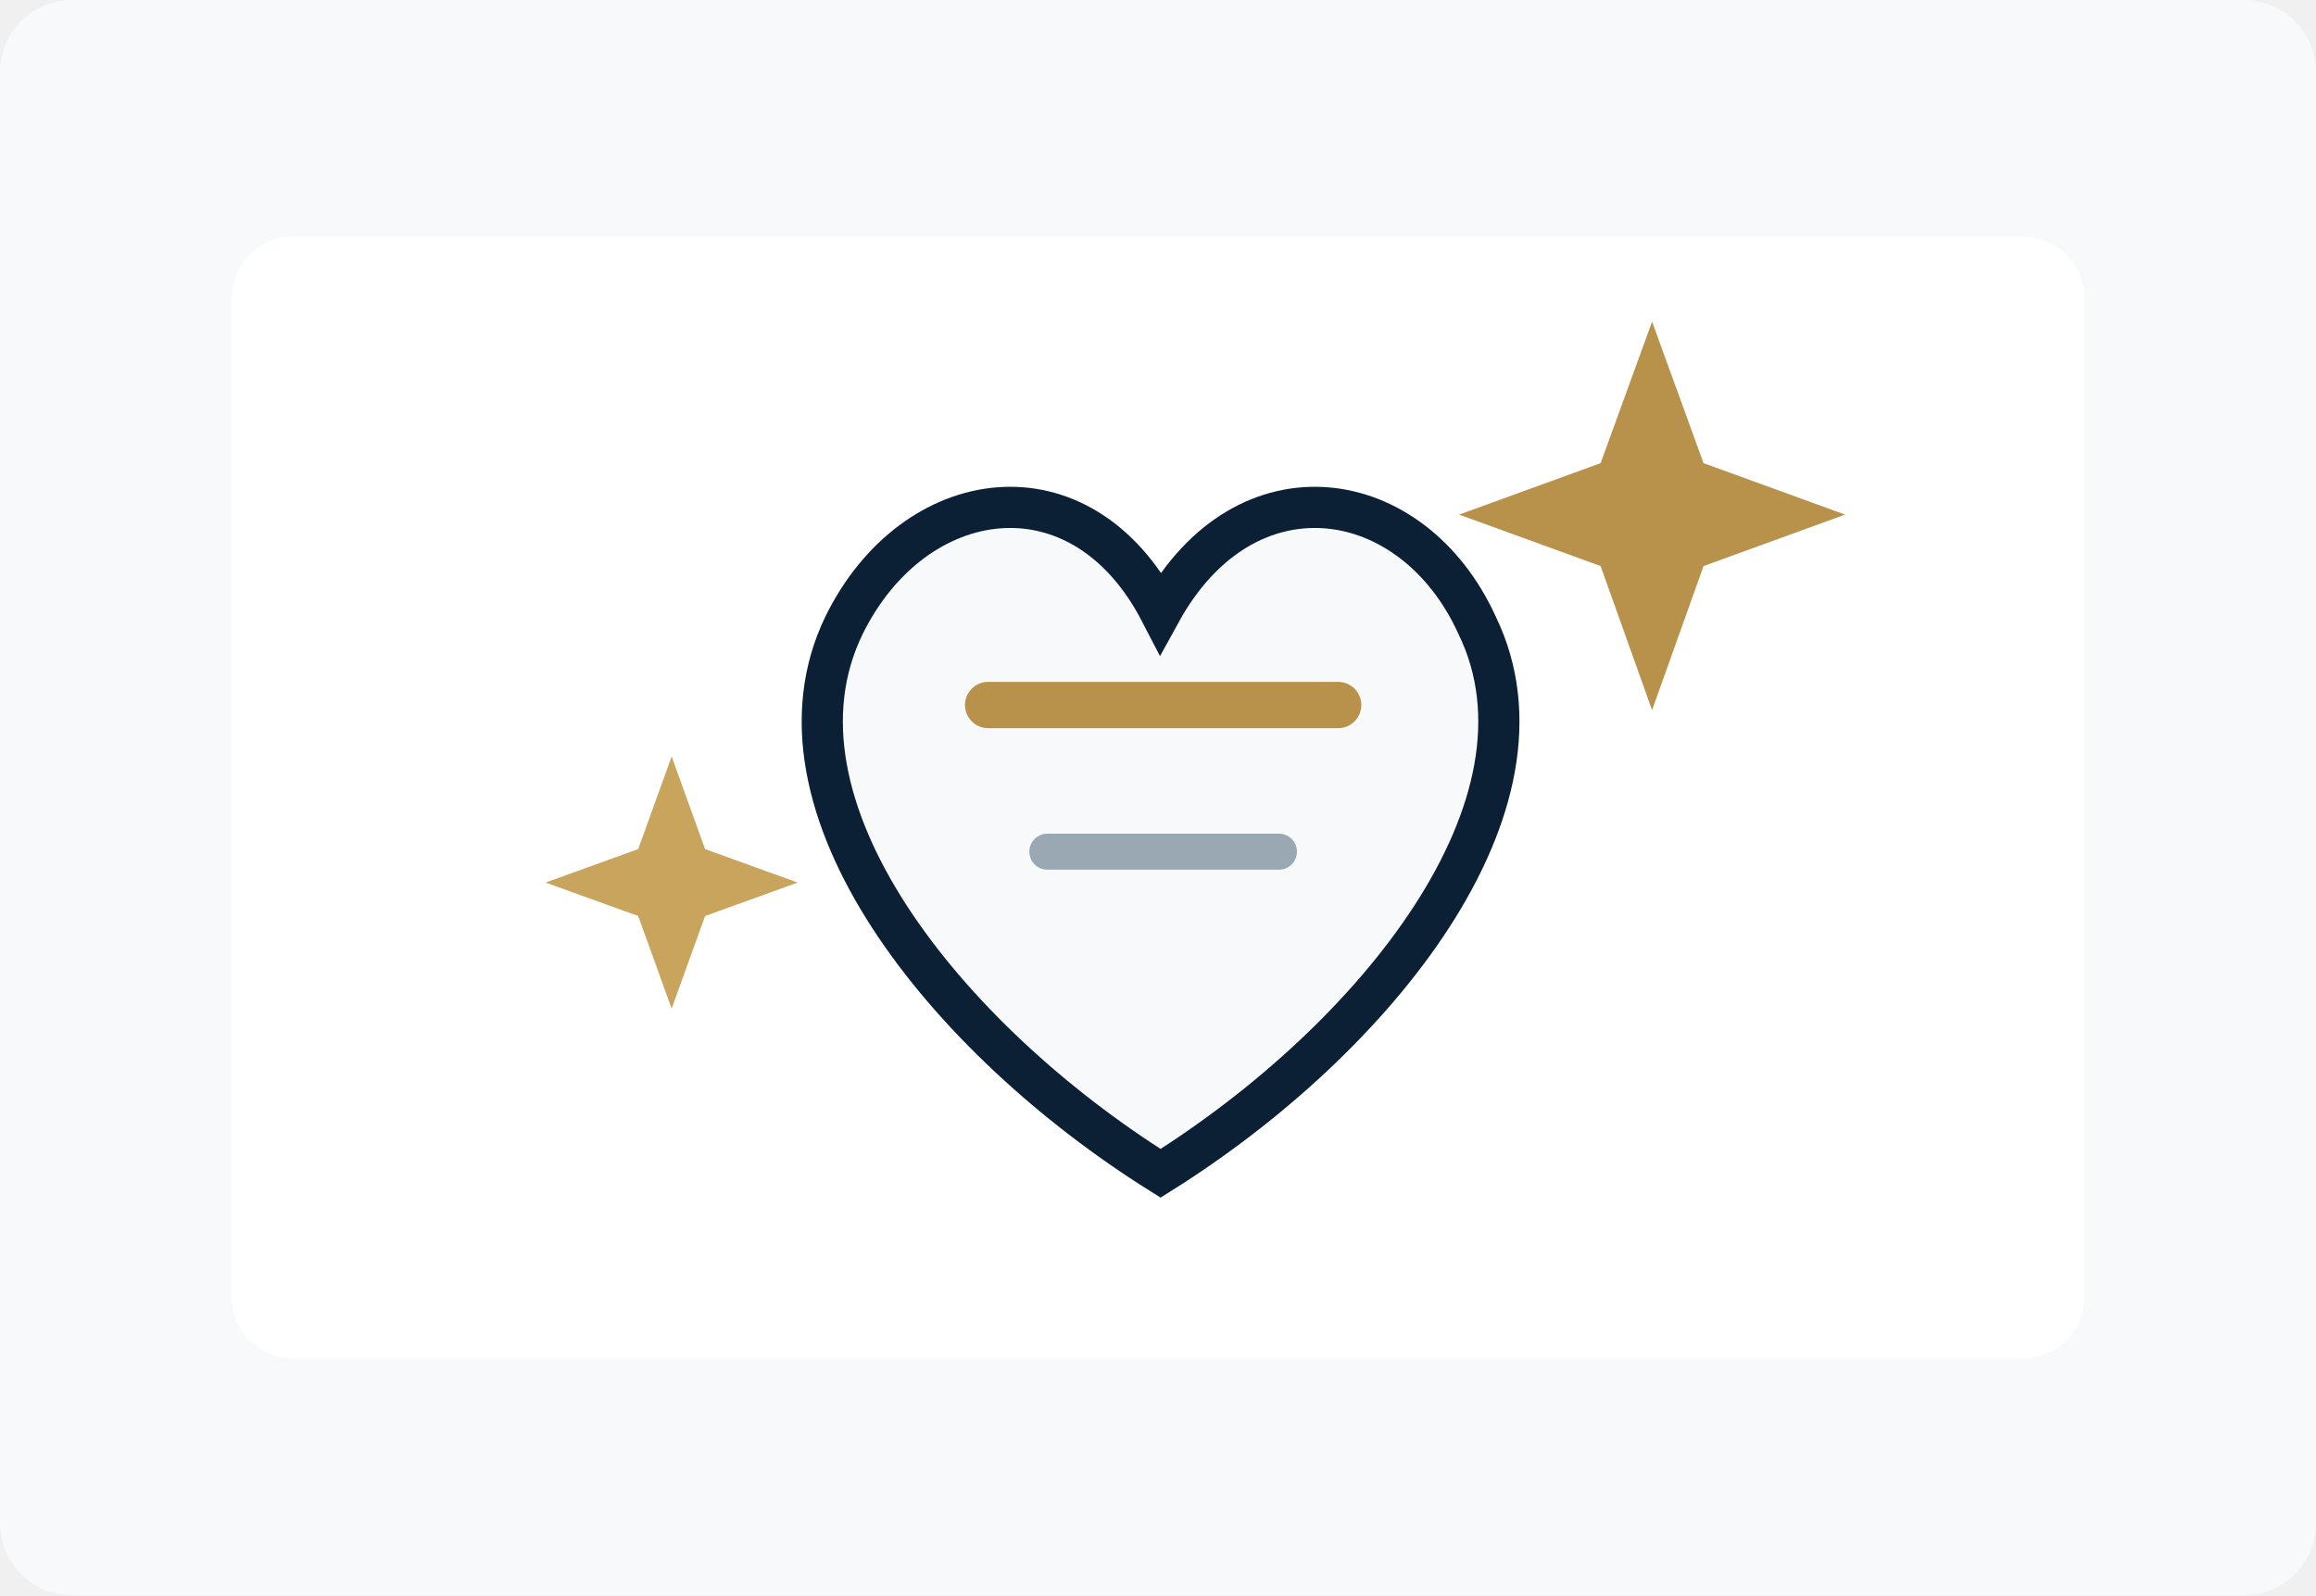
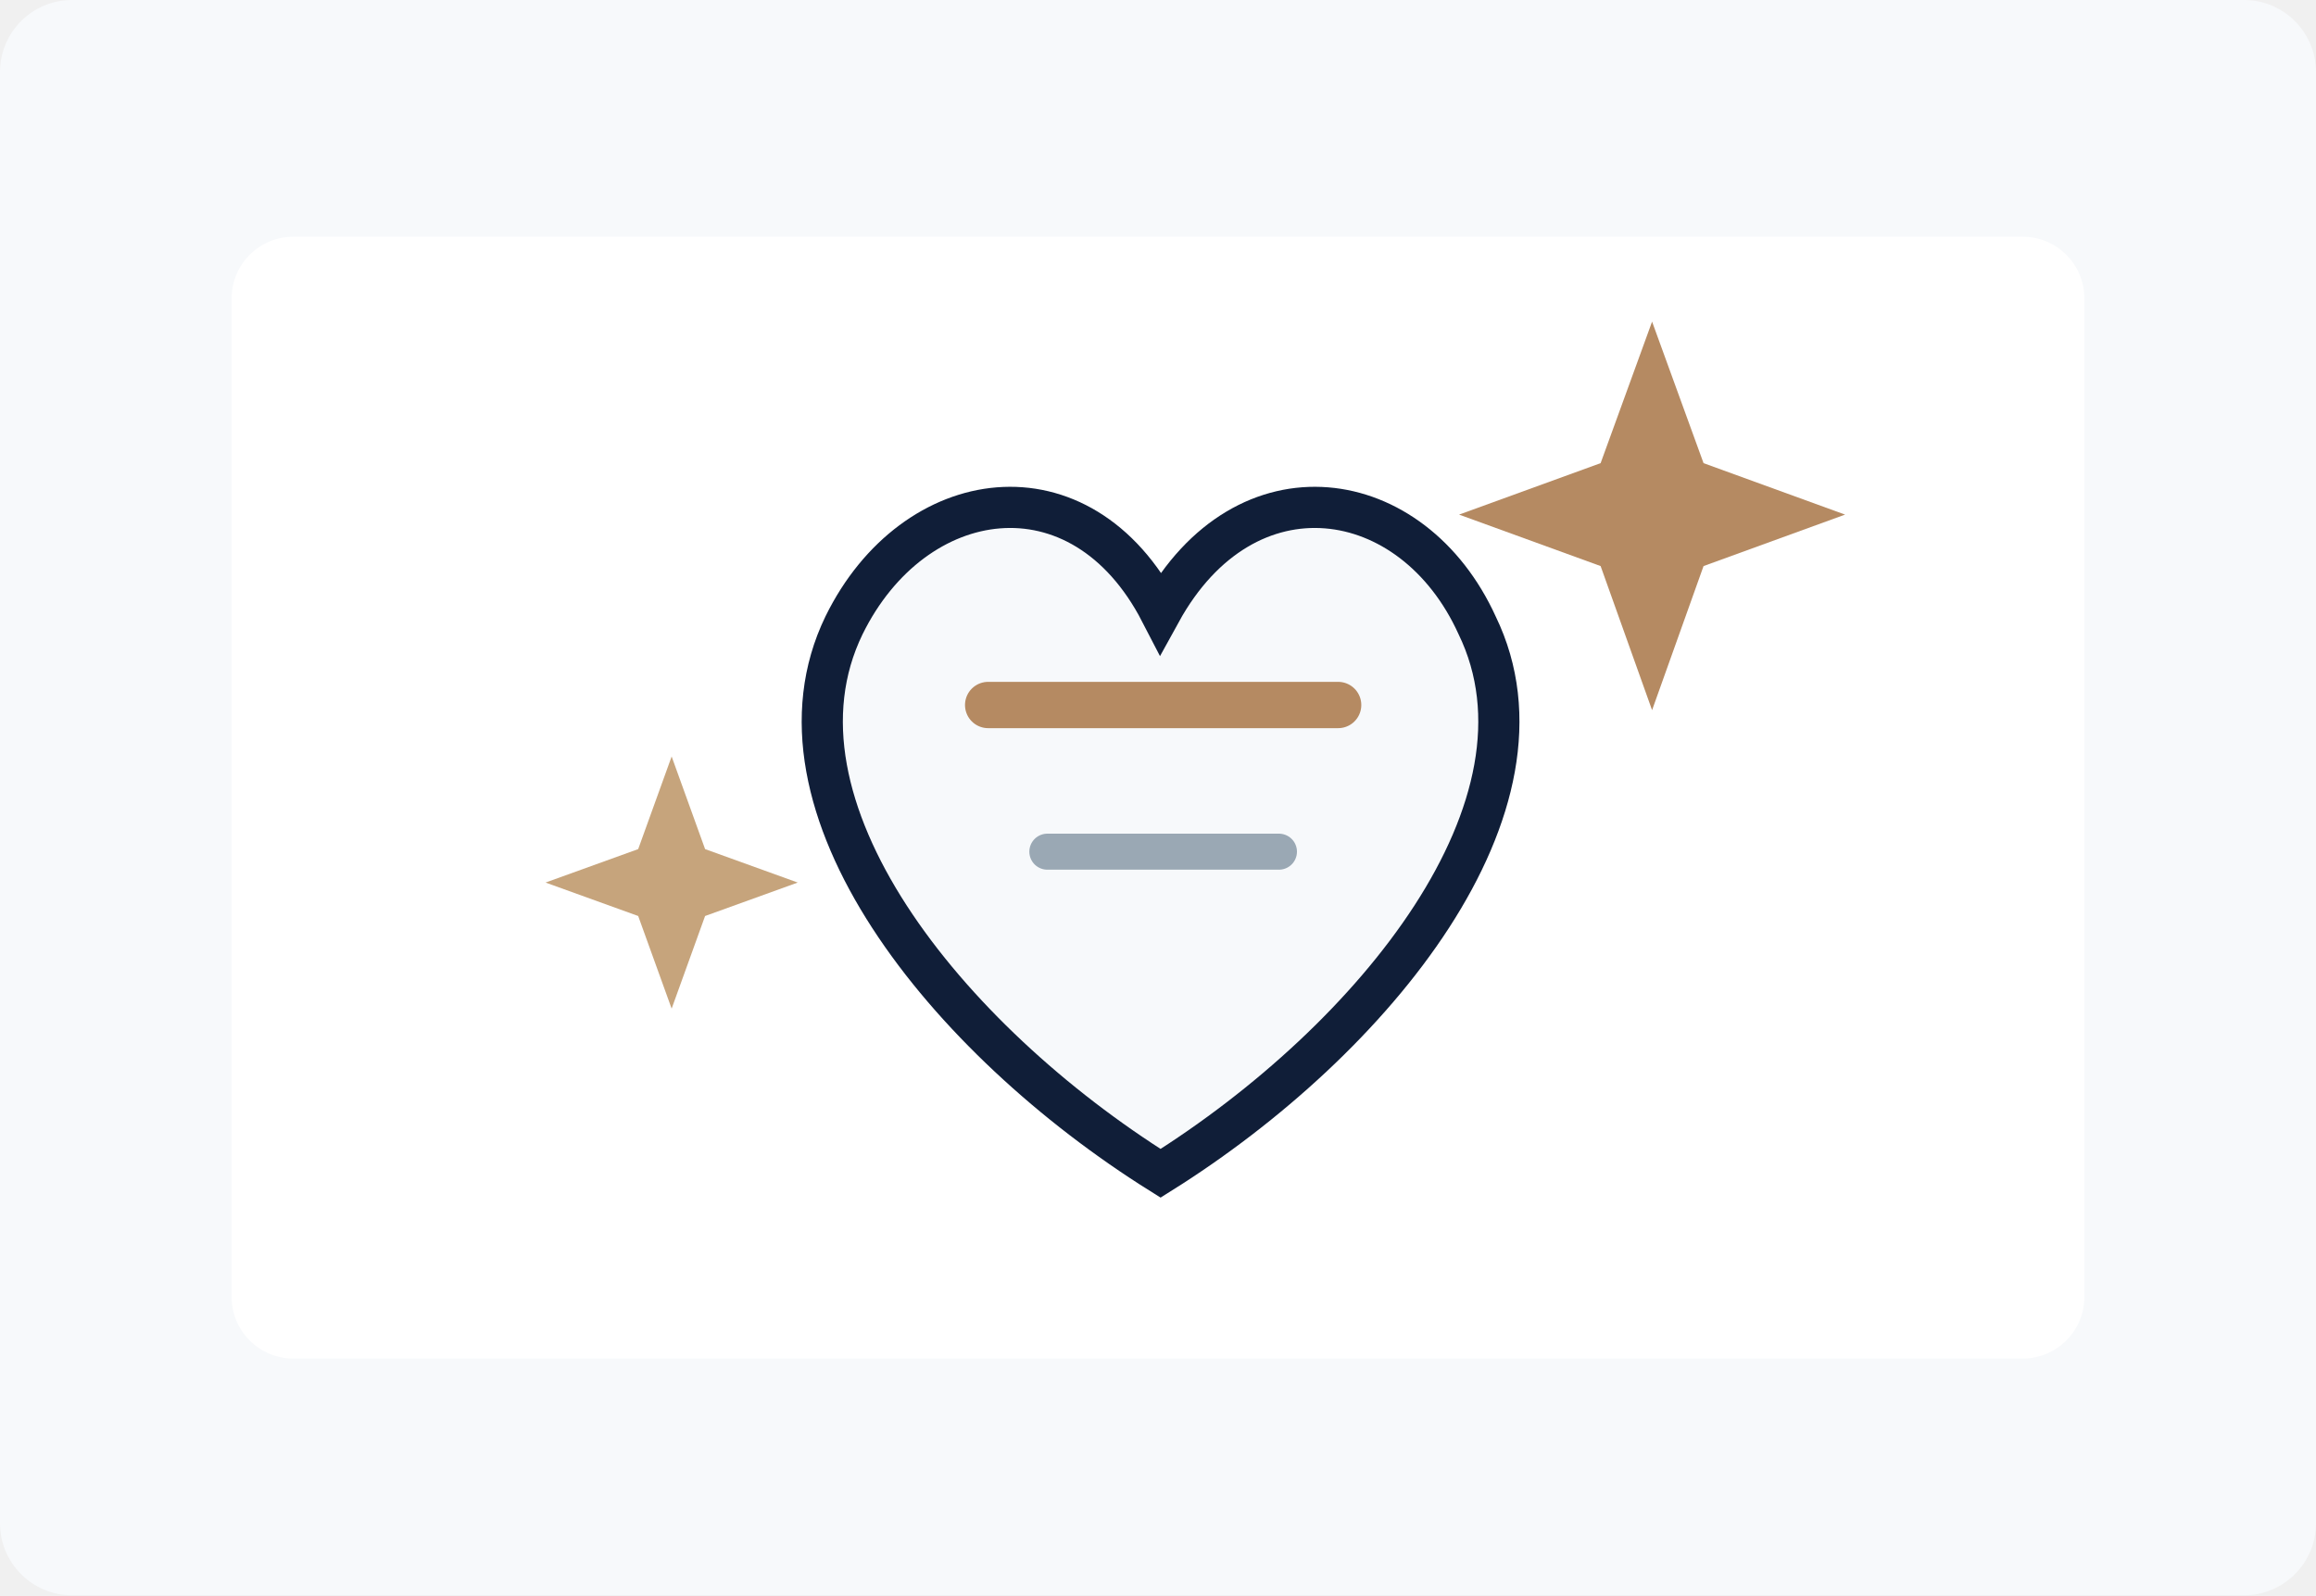
<svg xmlns="http://www.w3.org/2000/svg" width="900" height="620" viewBox="0 0 900 620" fill="none">
  <rect width="900" height="620" rx="28" fill="#F7F9FB" />
  <rect x="90" y="92" width="720" height="436" rx="24" fill="#FFFFFF" />
-   <path d="M328 243C355 188 420 178 451 238C484 178 549 188 574 243C608 313 534 404 451 456C368 404 294 313 328 243Z" fill="#F7F9FB" stroke="#0B1F35" stroke-width="16" />
-   <path d="M622 180L642 125L662 180L717 200L662 220L642 276L622 220L567 200L622 180Z" fill="#B8924A" />
-   <path d="M248 330L261 294L274 330L310 343L274 356L261 392L248 356L212 343L248 330Z" fill="#C9A45D" />
-   <path d="M384 274H520" stroke="#B8924A" stroke-width="18" stroke-linecap="round" />
+   <path d="M328 243C355 188 420 178 451 238C484 178 549 188 574 243C608 313 534 404 451 456C368 404 294 313 328 243Z" fill="#F7F9FB" stroke="#101E38" stroke-width="16" />
+   <path d="M622 180L642 125L662 180L717 200L662 220L642 276L622 220L567 200L622 180Z" fill="#B58A62" />
+   <path d="M248 330L261 294L274 330L310 343L274 356L261 392L248 356L212 343L248 330Z" fill="#C6A47C" />
+   <path d="M384 274H520" stroke="#B58A62" stroke-width="18" stroke-linecap="round" />
  <path d="M407 331H497" stroke="#9AA8B4" stroke-width="14" stroke-linecap="round" />
</svg>
